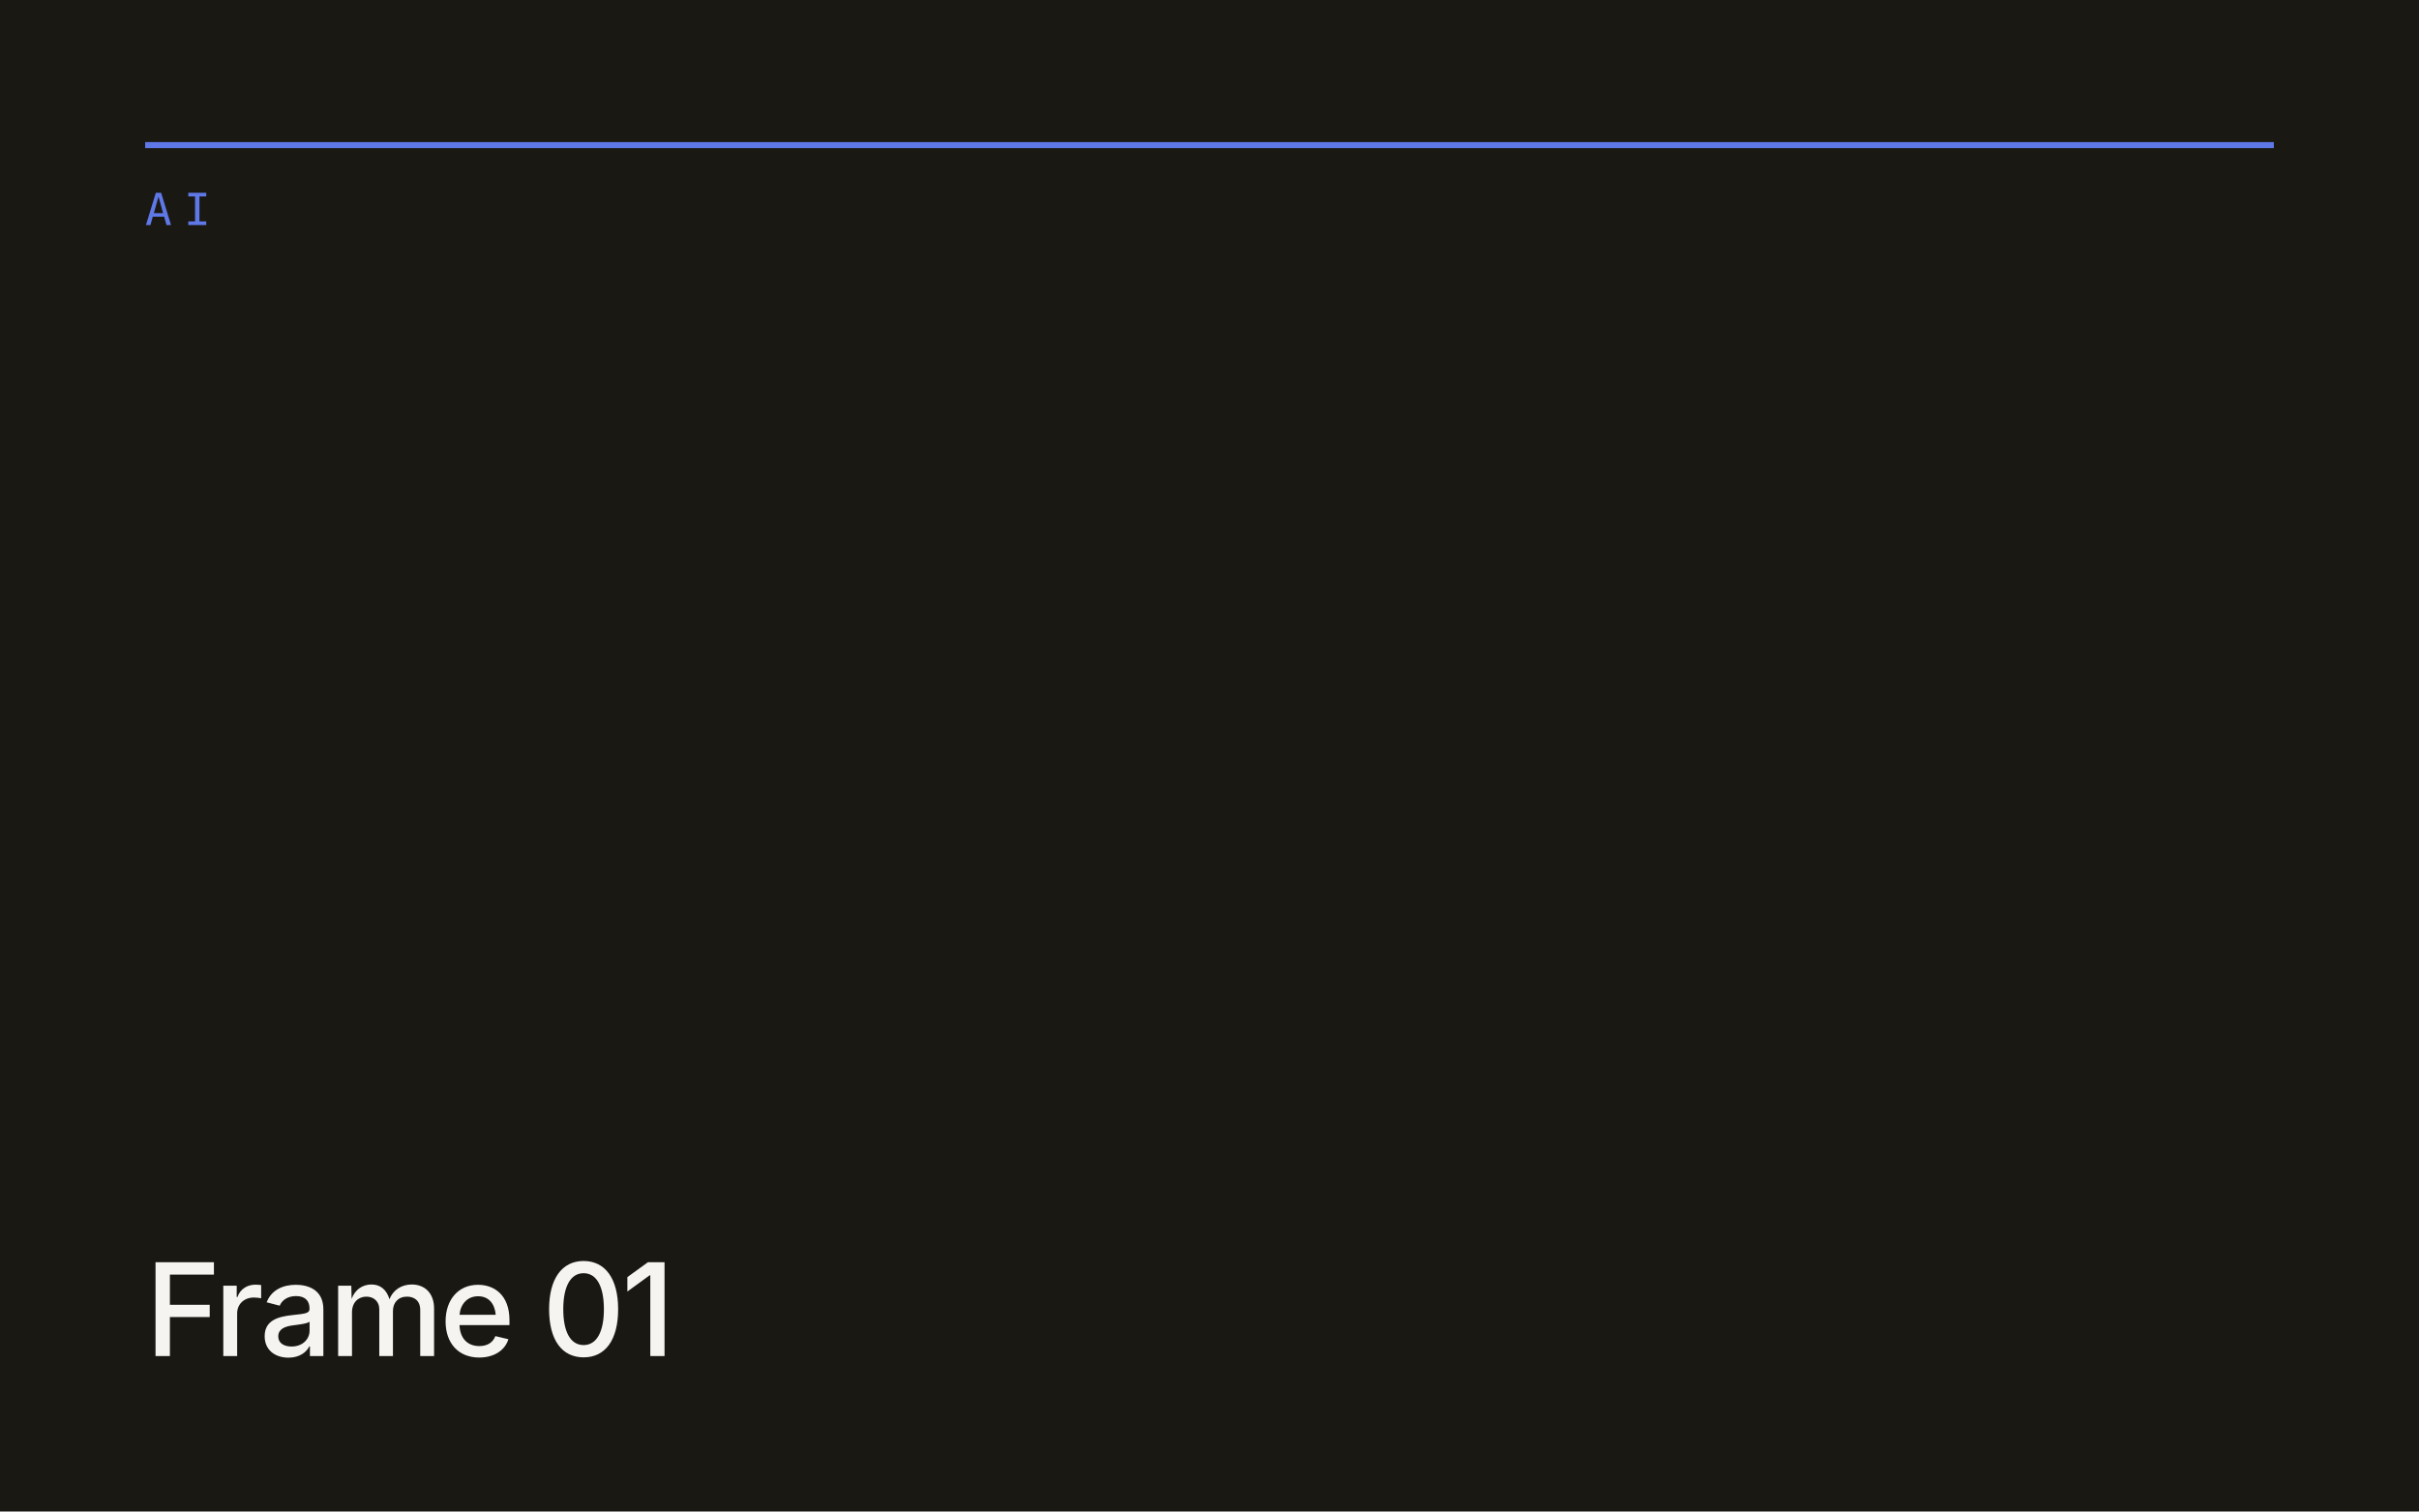
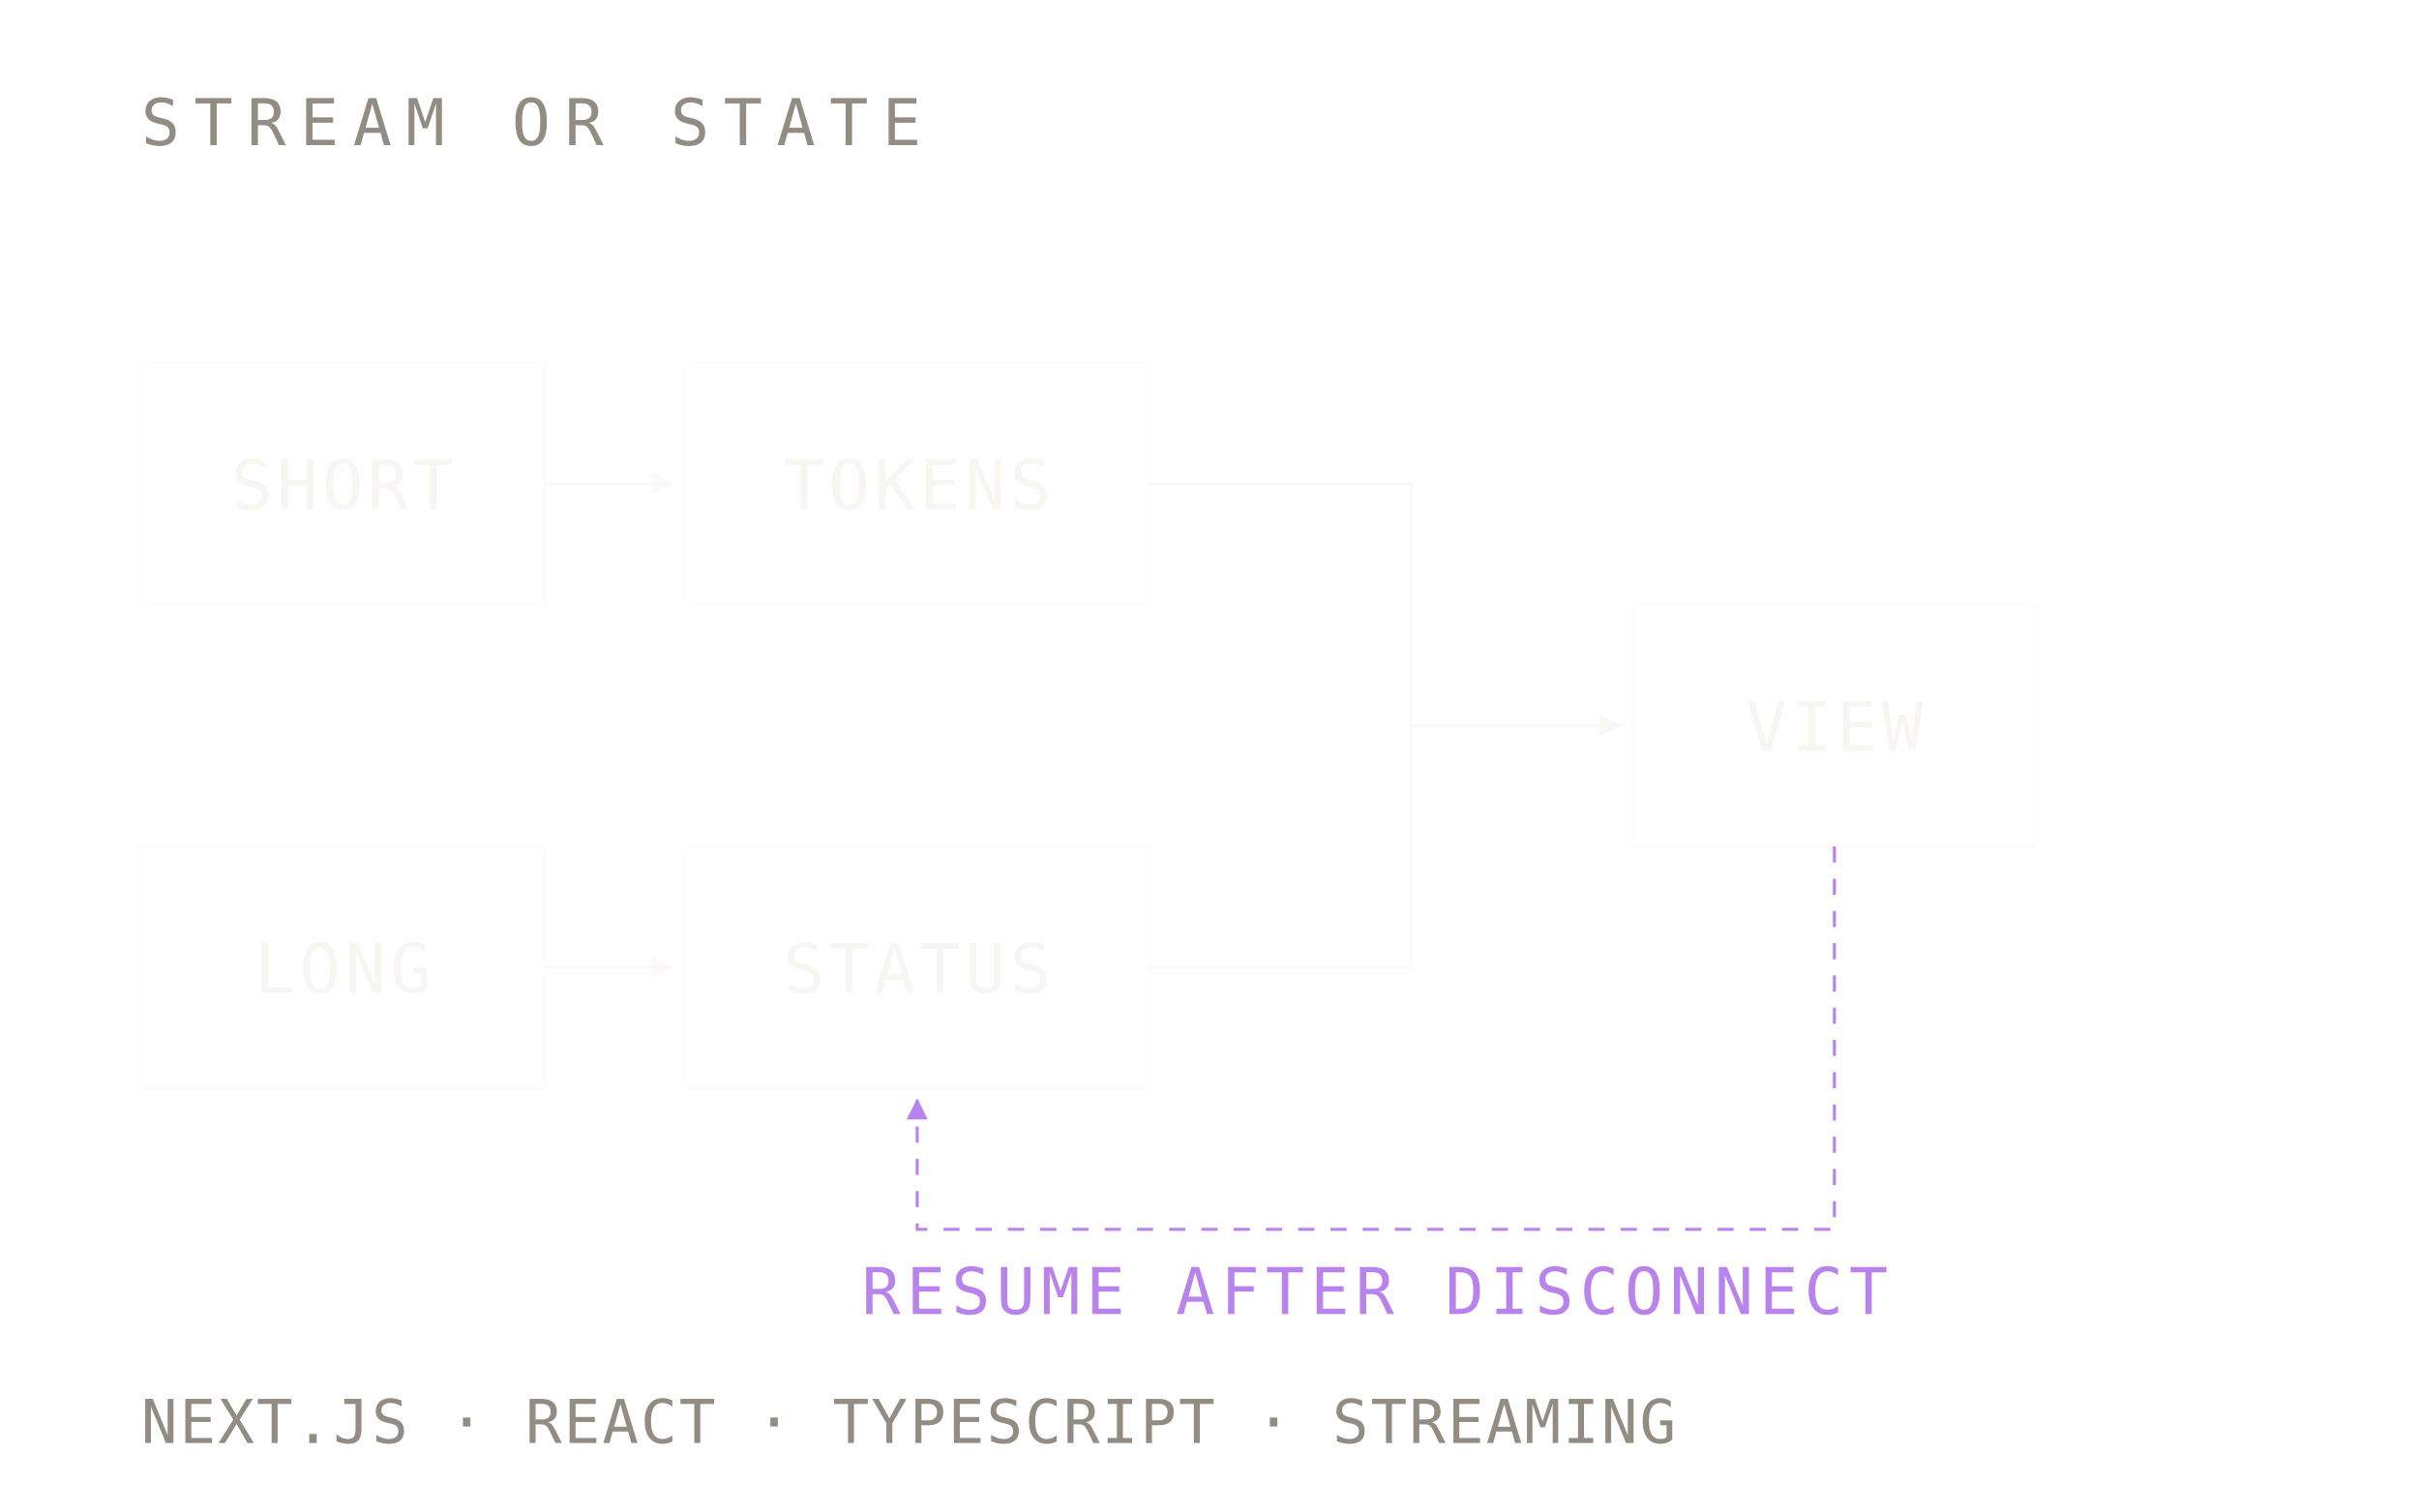
- <svg xmlns="http://www.w3.org/2000/svg" width="1200" height="750" viewBox="0 0 1200 750" fill="none" role="img">
-   <rect width="1200" height="750" fill="#1a1813" />
-   <path d="M72 72H1128" stroke="#5f78e8" stroke-width="3" />
-   <text x="72" y="111.68" fill="#5f78e8" font-family="ui-monospace, 'Space Mono', monospace" font-size="22" letter-spacing="6">AI</text>
-   <text fill="#f5f4f0" font-family="'Outfit', system-ui, -apple-system, sans-serif" font-size="64" font-weight="500" letter-spacing="-1.92">
-     <tspan x="72" y="672.88">Frame 01</tspan>
-   </text>
+ <svg xmlns="http://www.w3.org/2000/svg" viewBox="0 0 1200 750" width="1200" height="750" fill="none" role="img">
+   <defs>
+     <marker id="a" viewBox="0 0 10 10" refX="9" refY="5" markerWidth="7" markerHeight="7" orient="auto">
+       <path d="M0 0 L10 5 L0 10 z" fill="#f7f6f2" fill-opacity="0.55" />
+     </marker>
+     <marker id="av" viewBox="0 0 10 10" refX="9" refY="5" markerWidth="7" markerHeight="7" orient="auto">
+       <path d="M0 0 L10 5 L0 10 z" fill="#b883ec" />
+     </marker>
+     <style>
+       .l { font-family: ui-monospace, "Space Mono", "SFMono-Regular", Menlo, monospace; }
+       .stage { font-size: 34px; letter-spacing: 2px; fill: #f7f6f2; }
+       .eyebrow { font-size: 32px; letter-spacing: 7px; fill: #928c83; }
+       .note { font-size: 32px; letter-spacing: 3px; fill: #b883ec; }
+       .stack { font-size: 30px; letter-spacing: 1px; fill: #928c83; }
+       .box { stroke: #f7f6f2; stroke-opacity: 0.28; stroke-width: 1.5; }
+       .wire { stroke: #f7f6f2; stroke-opacity: 0.55; stroke-width: 1.5; }
+     </style>
+   </defs>
+   <text class="l eyebrow" x="70" y="72">STREAM OR STATE</text>
+   <line x1="70" y1="98" x2="1130" y2="98" stroke="#f7f6f2" stroke-opacity="0.14" />
+   <rect class="box" x="70" y="180" width="200" height="120" />
+   <rect class="box" x="340" y="180" width="230" height="120" />
+   <text class="l stage" x="170" y="243" text-anchor="middle" dominant-baseline="middle">SHORT</text>
+   <text class="l stage" x="455" y="243" text-anchor="middle" dominant-baseline="middle">TOKENS</text>
+   <line class="wire" x1="270" y1="240" x2="333" y2="240" marker-end="url(#a)" />
+   <rect class="box" x="70" y="420" width="200" height="120" />
+   <rect class="box" x="340" y="420" width="230" height="120" />
+   <text class="l stage" x="170" y="483" text-anchor="middle" dominant-baseline="middle">LONG</text>
+   <text class="l stage" x="455" y="483" text-anchor="middle" dominant-baseline="middle">STATUS</text>
+   <line class="wire" x1="270" y1="480" x2="333" y2="480" marker-end="url(#a)" />
+   <rect class="box" x="810" y="300" width="200" height="120" />
+   <text class="l stage" x="910" y="363" text-anchor="middle" dominant-baseline="middle">VIEW</text>
+   <path d="M570 240 H700 V360 H803" stroke="#f7f6f2" stroke-opacity="0.55" stroke-width="1.5" marker-end="url(#a)" />
+   <path d="M570 480 H700 V360 H803" stroke="#f7f6f2" stroke-opacity="0.55" stroke-width="1.5" marker-end="url(#a)" />
+   <path d="M910 420 V610 H455 V546" stroke="#b883ec" stroke-width="1.5" stroke-dasharray="8 8" marker-end="url(#av)" />
+   <text class="l note" x="682" y="652" text-anchor="middle">RESUME AFTER DISCONNECT</text>
+   <line x1="70" y1="676" x2="1130" y2="676" stroke="#f7f6f2" stroke-opacity="0.14" />
+   <text class="l stack" x="70" y="716">NEXT.JS · REACT · TYPESCRIPT · STREAMING</text>
</svg>
